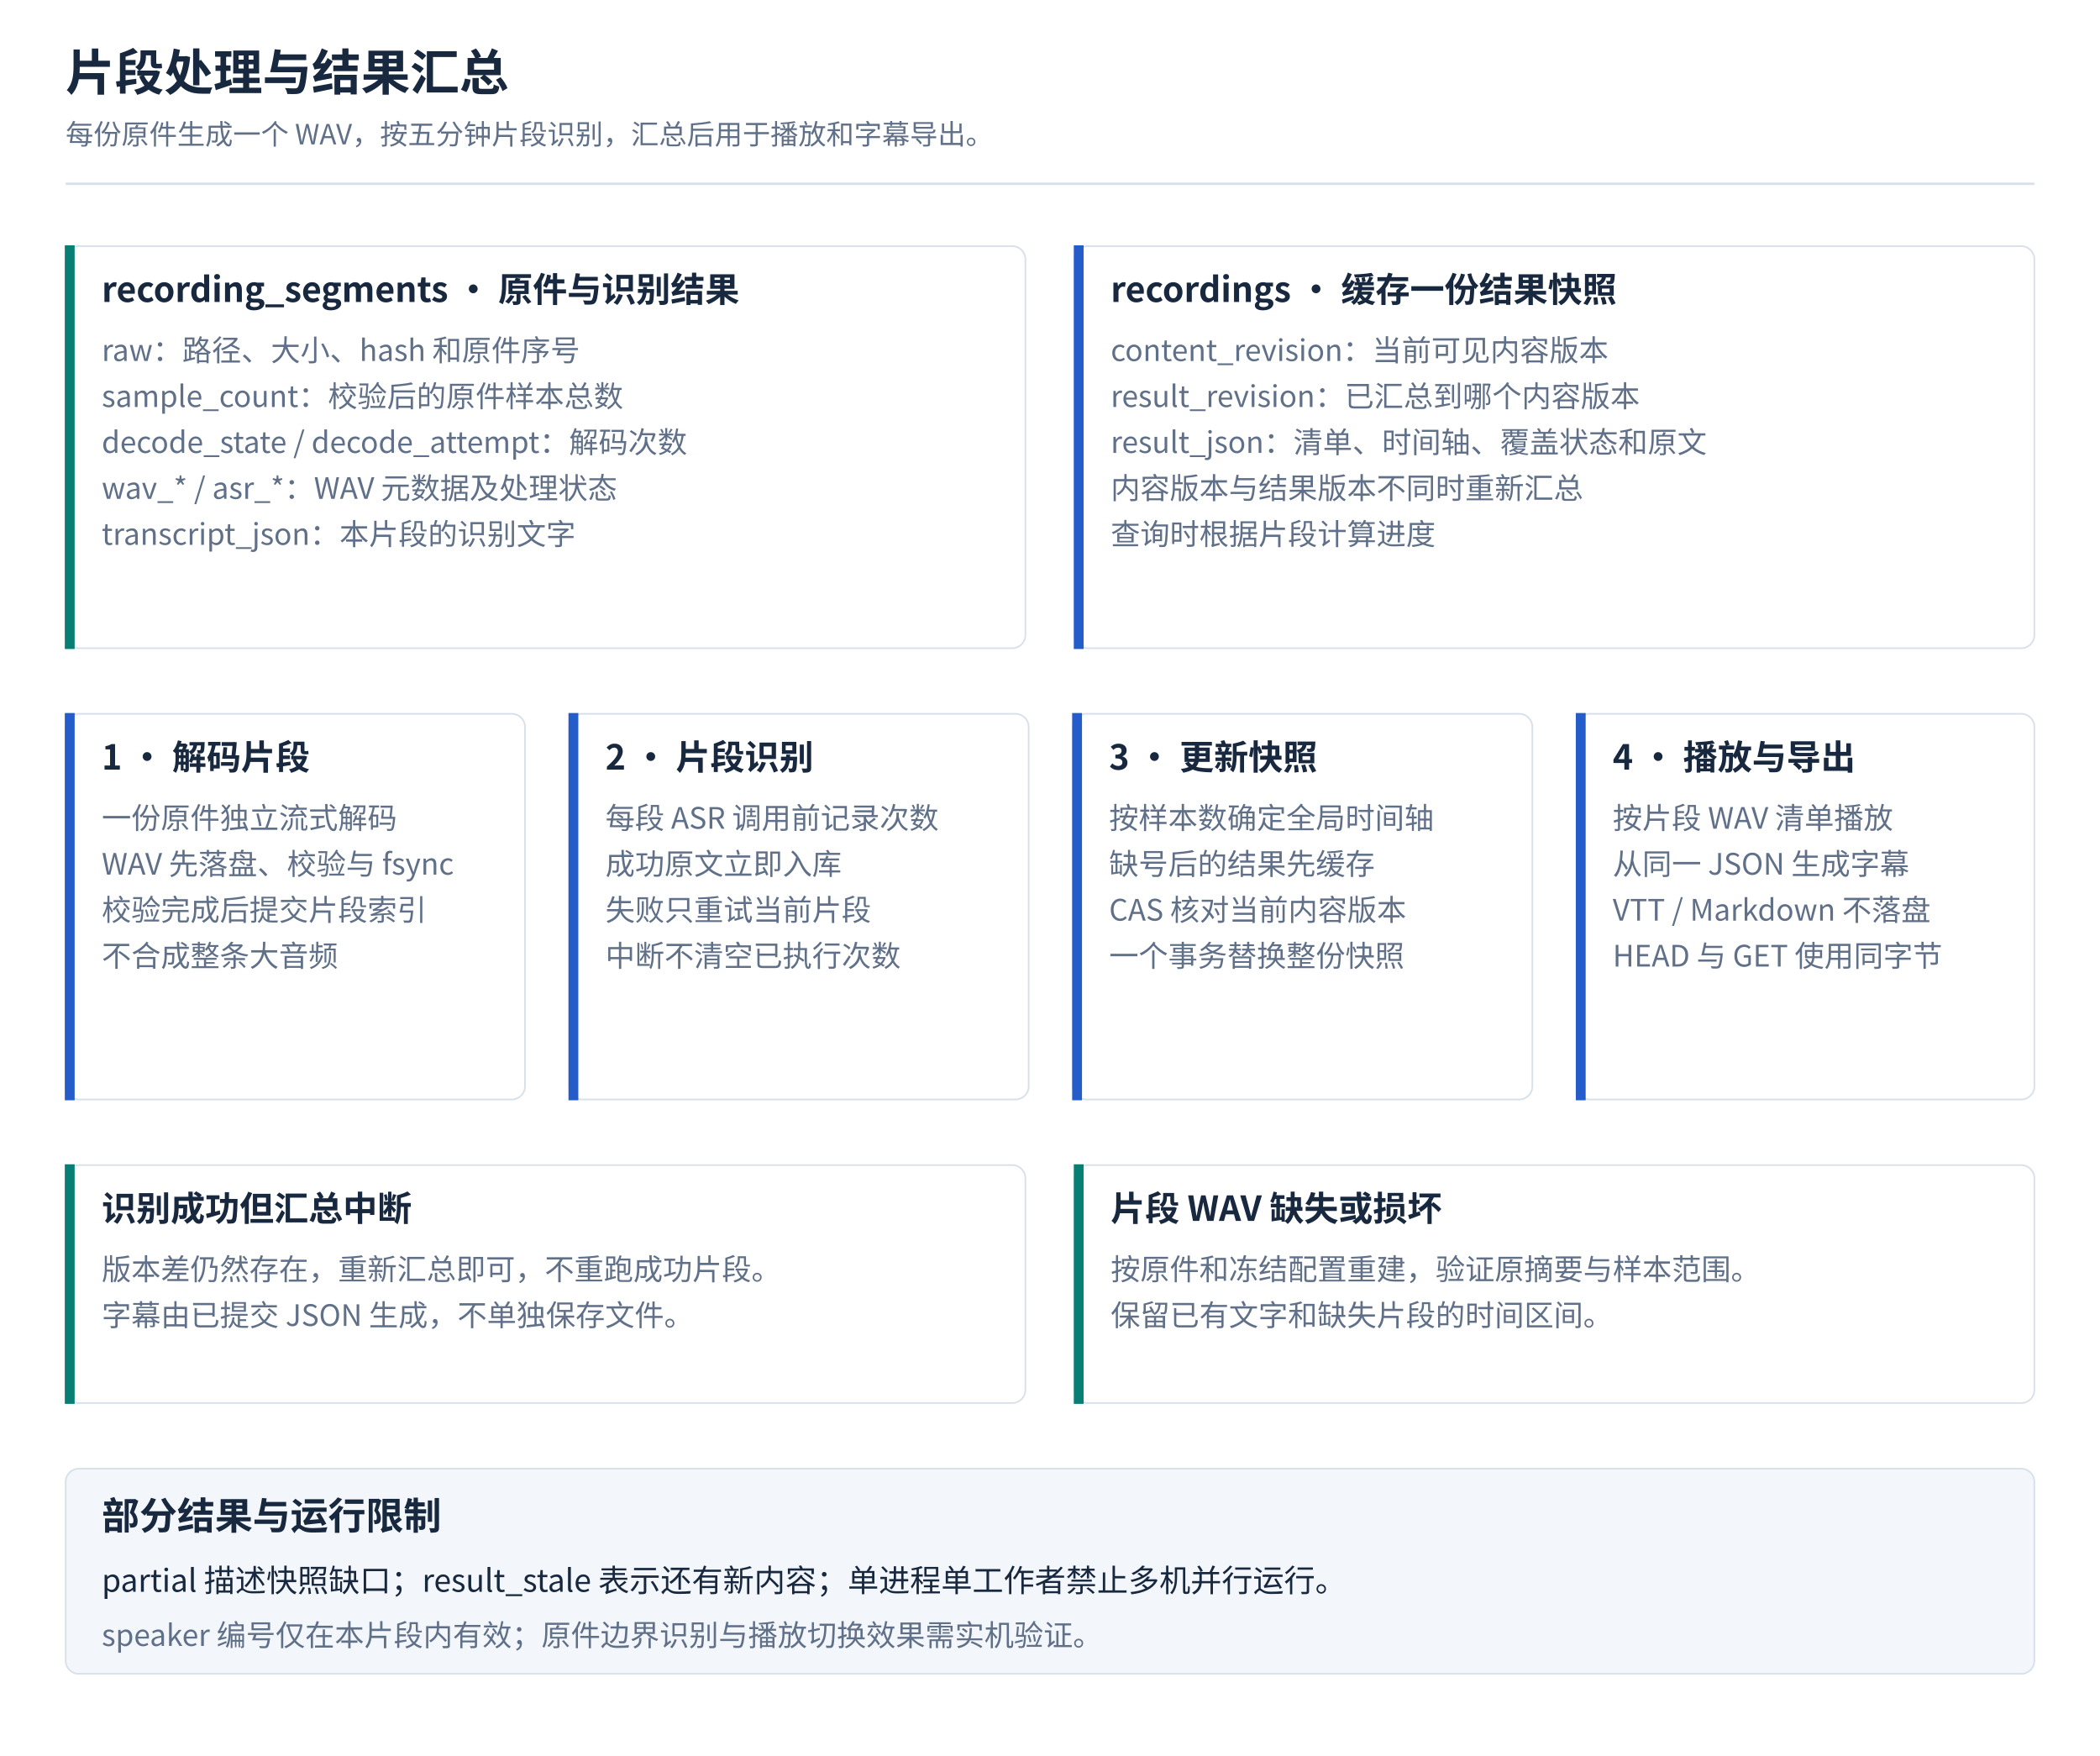
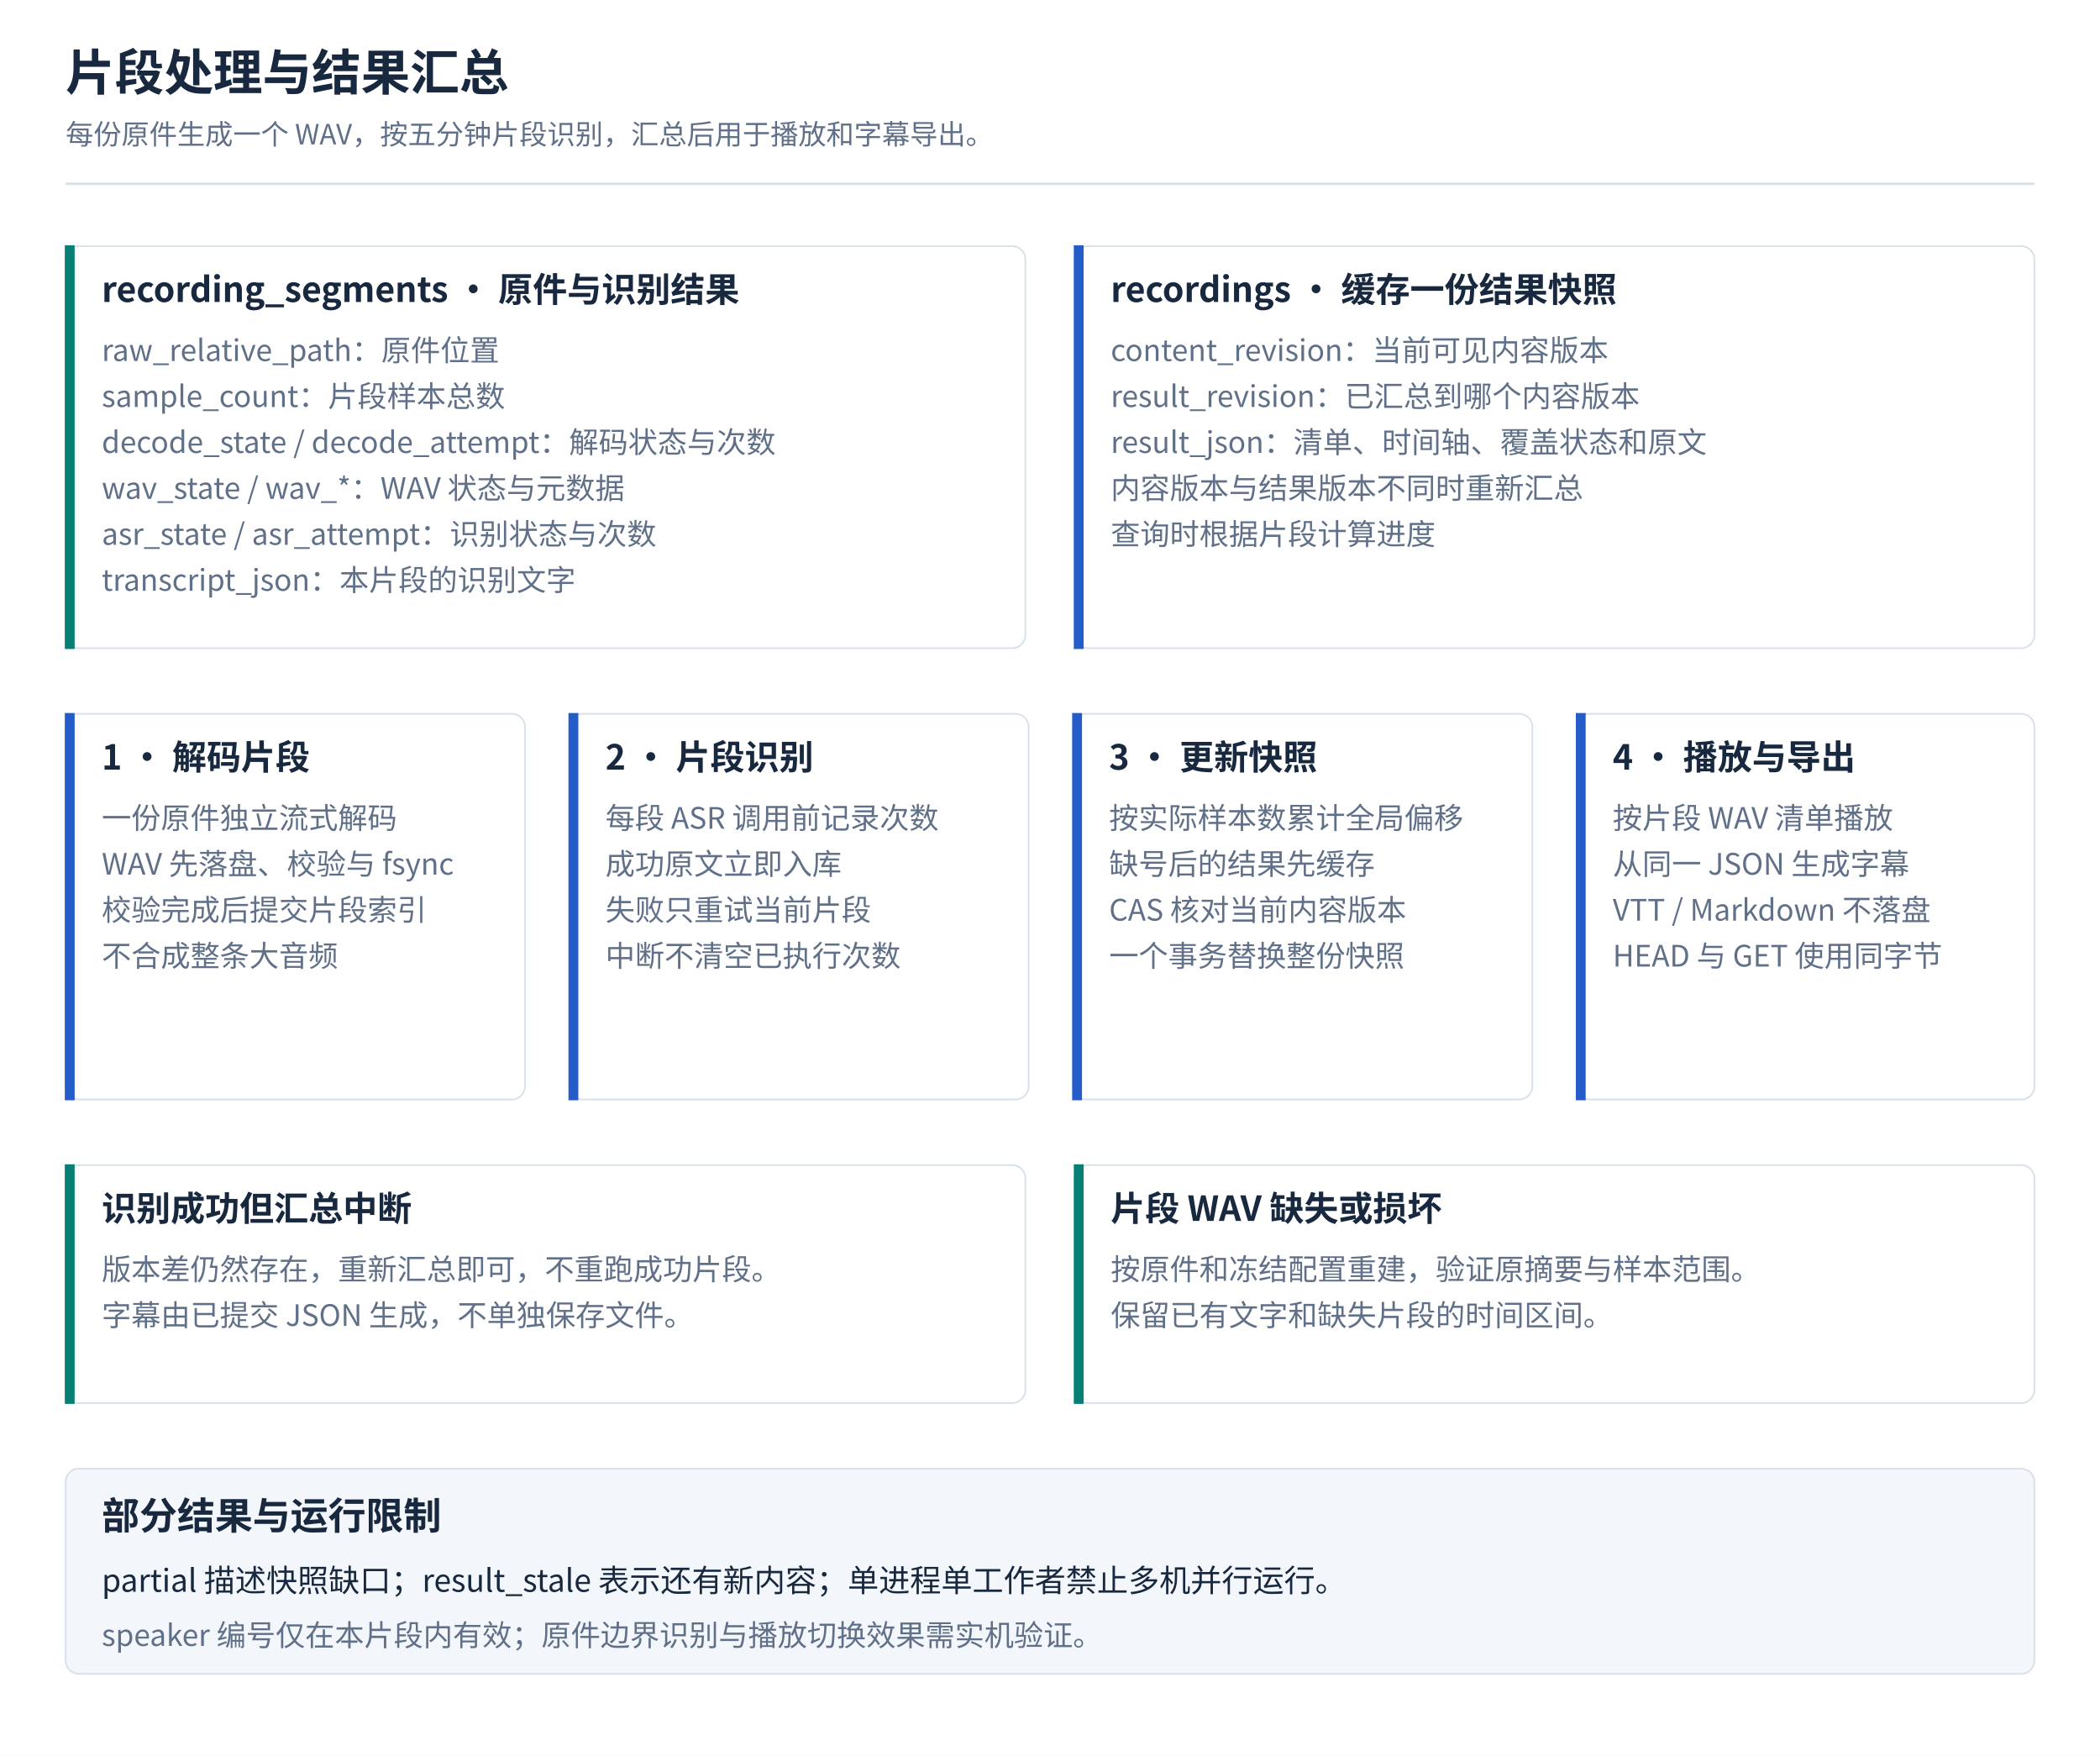
<svg xmlns="http://www.w3.org/2000/svg" width="1280" height="1070" viewBox="0 0 1280 1070">
  <rect width="1280" height="100%" fill="white" />
  <g font-family="PingFang SC,Microsoft YaHei,Noto Sans CJK SC,Arial,sans-serif">
    <text x="40" y="55" font-size="30" font-weight="600" fill="#17283f">片段处理与结果汇总</text>
    <text x="40" y="88" font-size="17" font-weight="400" fill="#607088">每份原件生成一个 WAV，按五分钟片段识别，汇总后用于播放和字幕导出。</text>
    <line x1="40" y1="112" x2="1240" y2="112" stroke="#d8e0ea" stroke-width="1.5" />
    <rect x="40" y="150" width="585" height="245" rx="8" fill="white" stroke="#d8e0ea" />
    <rect x="40" y="150" width="5" height="245" rx="0" fill="#087f74" stroke="#087f74" />
    <text x="62" y="184" font-size="21" font-weight="600" fill="#17283f">recording_segments · 原件与识别结果</text>
-     <text x="62" y="220" font-size="18" font-weight="400" fill="#607088">raw：路径、大小、hash 和原件序号</text>
-     <text x="62" y="248" font-size="18" font-weight="400" fill="#607088">sample_count：校验后的原件样本总数</text>
-     <text x="62" y="276" font-size="18" font-weight="400" fill="#607088">decode_state / decode_attempt：解码次数</text>
-     <text x="62" y="304" font-size="18" font-weight="400" fill="#607088">wav_* / asr_*：WAV 元数据及处理状态</text>
-     <text x="62" y="332" font-size="18" font-weight="400" fill="#607088">transcript_json：本片段的识别文字</text>
+     <text x="62" y="220" font-size="18" font-weight="400" fill="#607088">raw_relative_path：原件位置</text>
+     <text x="62" y="248" font-size="18" font-weight="400" fill="#607088">sample_count：片段样本总数</text>
+     <text x="62" y="276" font-size="18" font-weight="400" fill="#607088">decode_state / decode_attempt：解码状态与次数</text>
+     <text x="62" y="304" font-size="18" font-weight="400" fill="#607088">wav_state / wav_*：WAV 状态与元数据</text>
+     <text x="62" y="332" font-size="18" font-weight="400" fill="#607088">asr_state / asr_attempt：识别状态与次数</text>
+     <text x="62" y="360" font-size="18" font-weight="400" fill="#607088">transcript_json：本片段的识别文字</text>
    <rect x="655" y="150" width="585" height="245" rx="8" fill="white" stroke="#d8e0ea" />
    <rect x="655" y="150" width="5" height="245" rx="0" fill="#245cca" stroke="#245cca" />
    <text x="677" y="184" font-size="21" font-weight="600" fill="#17283f">recordings · 缓存一份结果快照</text>
    <text x="677" y="220" font-size="18" font-weight="400" fill="#607088">content_revision：当前可见内容版本</text>
    <text x="677" y="248" font-size="18" font-weight="400" fill="#607088">result_revision：已汇总到哪个内容版本</text>
    <text x="677" y="276" font-size="18" font-weight="400" fill="#607088">result_json：清单、时间轴、覆盖状态和原文</text>
    <text x="677" y="304" font-size="18" font-weight="400" fill="#607088">内容版本与结果版本不同时重新汇总</text>
    <text x="677" y="332" font-size="18" font-weight="400" fill="#607088">查询时根据片段计算进度</text>
    <rect x="40" y="435" width="280" height="235" rx="8" fill="white" stroke="#d8e0ea" />
    <rect x="40" y="435" width="5" height="235" rx="0" fill="#245cca" stroke="#245cca" />
    <text x="62" y="469" font-size="21" font-weight="600" fill="#17283f">1 · 解码片段</text>
    <text x="62" y="505" font-size="18" font-weight="400" fill="#607088">一份原件独立流式解码</text>
    <text x="62" y="533" font-size="18" font-weight="400" fill="#607088">WAV 先落盘、校验与 fsync</text>
    <text x="62" y="561" font-size="18" font-weight="400" fill="#607088">校验完成后提交片段索引</text>
    <text x="62" y="589" font-size="18" font-weight="400" fill="#607088">不合成整条大音频</text>
    <rect x="347" y="435" width="280" height="235" rx="8" fill="white" stroke="#d8e0ea" />
    <rect x="347" y="435" width="5" height="235" rx="0" fill="#245cca" stroke="#245cca" />
    <text x="369" y="469" font-size="21" font-weight="600" fill="#17283f">2 · 片段识别</text>
    <text x="369" y="505" font-size="18" font-weight="400" fill="#607088">每段 ASR 调用前记录次数</text>
    <text x="369" y="533" font-size="18" font-weight="400" fill="#607088">成功原文立即入库</text>
    <text x="369" y="561" font-size="18" font-weight="400" fill="#607088">失败只重试当前片段</text>
    <text x="369" y="589" font-size="18" font-weight="400" fill="#607088">中断不清空已执行次数</text>
    <rect x="654" y="435" width="280" height="235" rx="8" fill="white" stroke="#d8e0ea" />
    <rect x="654" y="435" width="5" height="235" rx="0" fill="#245cca" stroke="#245cca" />
    <text x="676" y="469" font-size="21" font-weight="600" fill="#17283f">3 · 更新快照</text>
-     <text x="676" y="505" font-size="18" font-weight="400" fill="#607088">按样本数确定全局时间轴</text>
+     <text x="676" y="505" font-size="18" font-weight="400" fill="#607088">按实际样本数累计全局偏移</text>
    <text x="676" y="533" font-size="18" font-weight="400" fill="#607088">缺号后的结果先缓存</text>
    <text x="676" y="561" font-size="18" font-weight="400" fill="#607088">CAS 核对当前内容版本</text>
    <text x="676" y="589" font-size="18" font-weight="400" fill="#607088">一个事务替换整份快照</text>
    <rect x="961" y="435" width="279" height="235" rx="8" fill="white" stroke="#d8e0ea" />
    <rect x="961" y="435" width="5" height="235" rx="0" fill="#245cca" stroke="#245cca" />
    <text x="983" y="469" font-size="21" font-weight="600" fill="#17283f">4 · 播放与导出</text>
    <text x="983" y="505" font-size="18" font-weight="400" fill="#607088">按片段 WAV 清单播放</text>
    <text x="983" y="533" font-size="18" font-weight="400" fill="#607088">从同一 JSON 生成字幕</text>
    <text x="983" y="561" font-size="18" font-weight="400" fill="#607088">VTT / Markdown 不落盘</text>
    <text x="983" y="589" font-size="18" font-weight="400" fill="#607088">HEAD 与 GET 使用同字节</text>
    <rect x="40" y="710" width="585" height="145" rx="8" fill="white" stroke="#d8e0ea" />
    <rect x="40" y="710" width="5" height="145" rx="0" fill="#087f74" stroke="#087f74" />
    <text x="62" y="744" font-size="21" font-weight="600" fill="#17283f">识别成功但汇总中断</text>
    <text x="62" y="780" font-size="18" font-weight="400" fill="#607088">版本差仍然存在，重新汇总即可，不重跑成功片段。</text>
    <text x="62" y="808" font-size="18" font-weight="400" fill="#607088">字幕由已提交 JSON 生成，不单独保存文件。</text>
    <rect x="655" y="710" width="585" height="145" rx="8" fill="white" stroke="#d8e0ea" />
    <rect x="655" y="710" width="5" height="145" rx="0" fill="#087f74" stroke="#087f74" />
    <text x="677" y="744" font-size="21" font-weight="600" fill="#17283f">片段 WAV 缺失或损坏</text>
    <text x="677" y="780" font-size="18" font-weight="400" fill="#607088">按原件和冻结配置重建，验证原摘要与样本范围。</text>
    <text x="677" y="808" font-size="18" font-weight="400" fill="#607088">保留已有文字和缺失片段的时间区间。</text>
    <rect x="40" y="895" width="1200" height="125" rx="8" fill="#f3f6fa" stroke="#d8e0ea" />
    <text x="62" y="932" font-size="23" font-weight="600" fill="#17283f">部分结果与运行限制</text>
    <text x="62" y="970" font-size="19" font-weight="400" fill="#17283f">partial 描述快照缺口；result_stale 表示还有新内容；单进程单工作者禁止多机并行运行。</text>
    <text x="62" y="1003" font-size="18" font-weight="400" fill="#607088">speaker 编号仅在本片段内有效；原件边界识别与播放切换效果需实机验证。</text>
  </g>
</svg>
